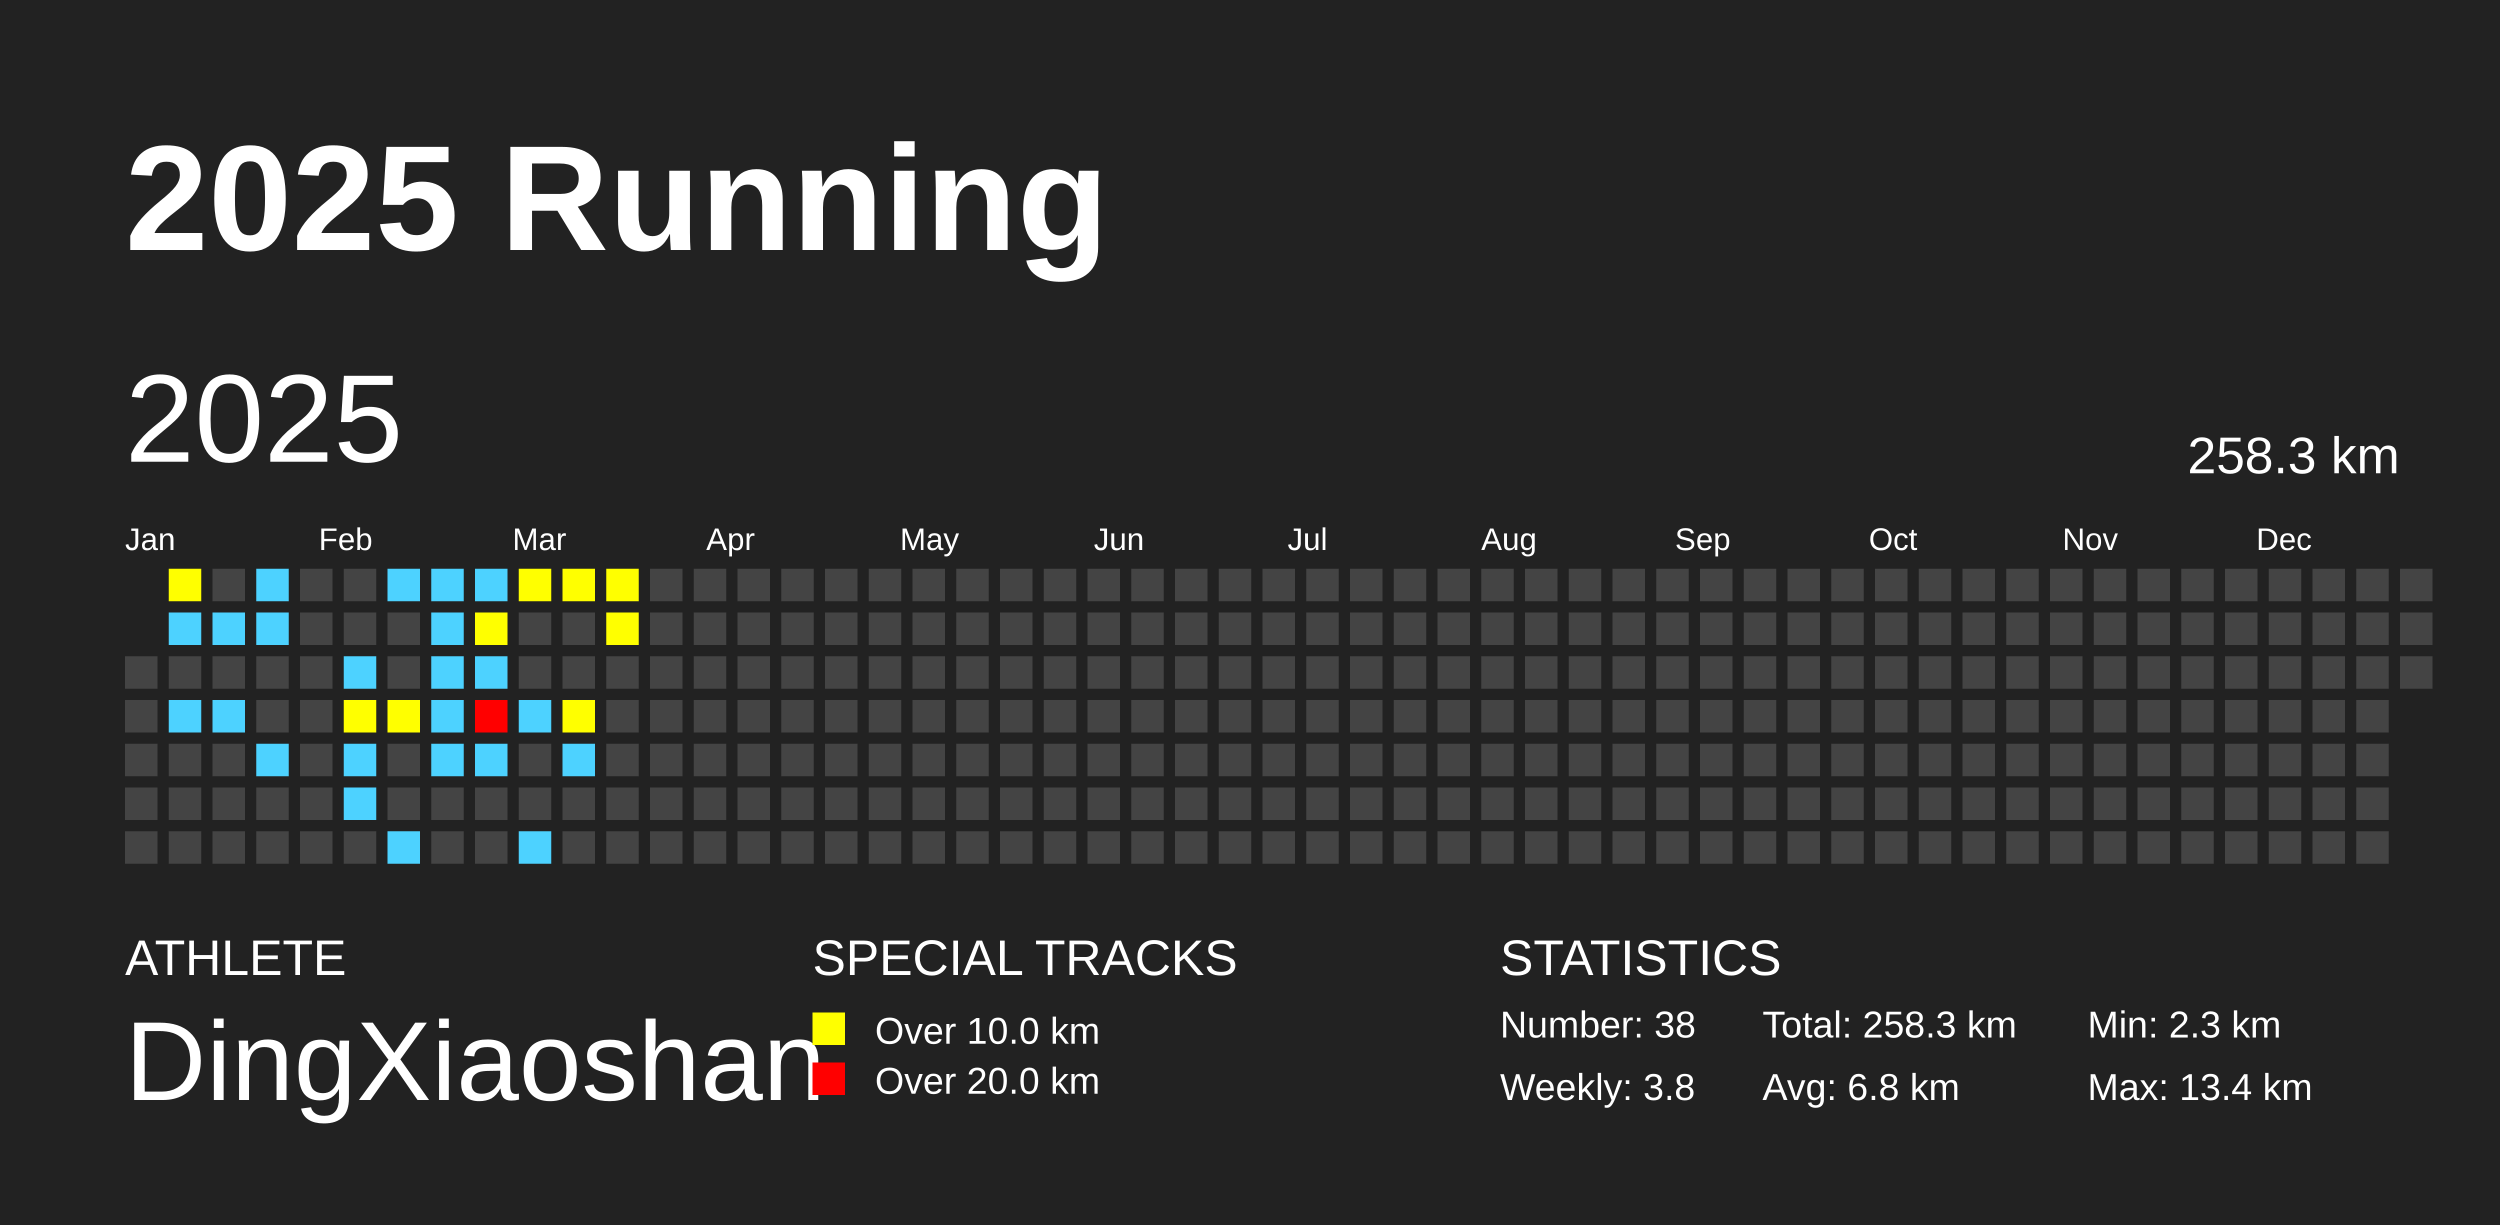
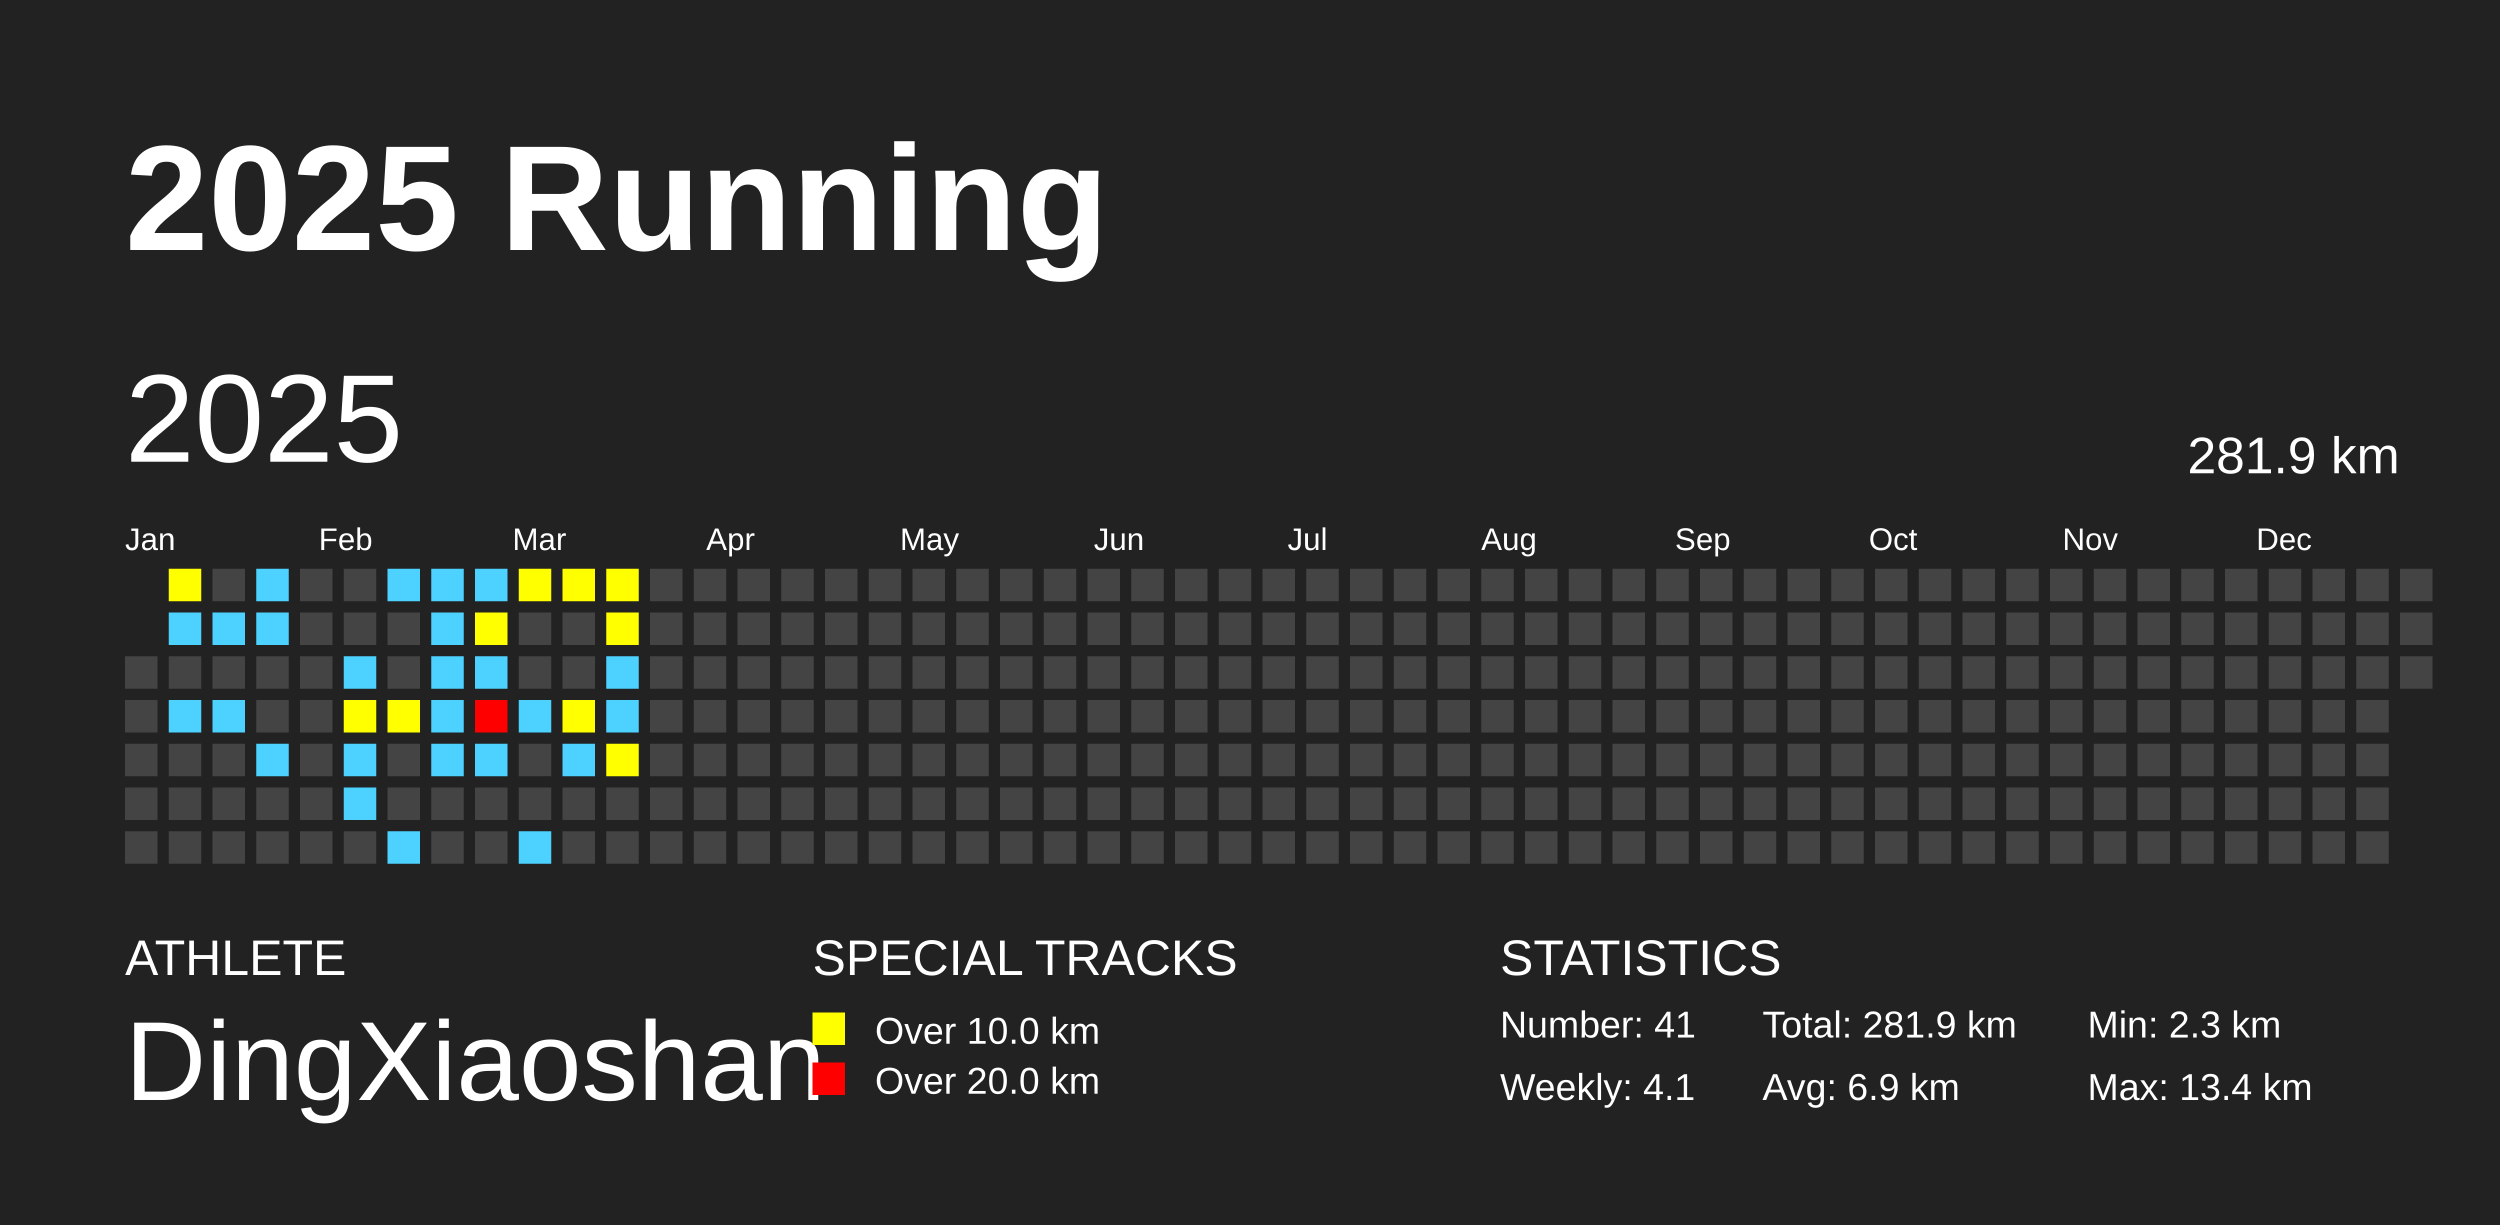
<svg xmlns="http://www.w3.org/2000/svg" baseProfile="full" height="98mm" version="1.1" viewBox="0,0,200,98" width="200mm">
  <defs />
  <rect fill="#222222" height="98" width="200" x="0" y="0" />
  <text fill="#FFFFFF" style="font-size:12px; font-family:Arial; font-weight:bold;" x="10" y="20">2025 Running</text>
  <text fill="#FFFFFF" style="font-size:4px; font-family:Arial" x="10" y="78">ATHLETE</text>
  <text fill="#FFFFFF" style="font-size:9px; font-family:Arial" x="10" y="88">DingXiaoshan</text>
  <text fill="#FFFFFF" style="font-size:4px; font-family:Arial" x="65" y="78">SPECIAL TRACKS</text>
  <rect fill="yellow" height="2.6" width="2.6" x="65" y="81" />
  <text fill="#FFFFFF" style="font-size:3px; font-family:Arial" x="70" y="83.5">Over 10.0 km</text>
  <rect fill="red" height="2.6" width="2.6" x="65" y="85" />
  <text fill="#FFFFFF" style="font-size:3px; font-family:Arial" x="70" y="87.5">Over 20.0 km</text>
  <text fill="#FFFFFF" style="font-size:4px; font-family:Arial" x="120" y="78">STATISTICS</text>
-   <text fill="#FFFFFF" style="font-size:3px; font-family:Arial" x="120" y="83">Number: 38</text>
-   <text fill="#FFFFFF" style="font-size:3px; font-family:Arial" x="120" y="88">Weekly: 3.8</text>
-   <text fill="#FFFFFF" style="font-size:3px; font-family:Arial" x="141" y="83">Total: 258.3 km</text>
-   <text fill="#FFFFFF" style="font-size:3px; font-family:Arial" x="141" y="88">Avg: 6.8 km</text>
+   <text fill="#FFFFFF" style="font-size:3px; font-family:Arial" x="120" y="83">Number: 41</text>
+   <text fill="#FFFFFF" style="font-size:3px; font-family:Arial" x="120" y="88">Weekly: 4.1</text>
+   <text fill="#FFFFFF" style="font-size:3px; font-family:Arial" x="141" y="83">Total: 281.9 km</text>
+   <text fill="#FFFFFF" style="font-size:3px; font-family:Arial" x="141" y="88">Avg: 6.9 km</text>
  <text fill="#FFFFFF" style="font-size:3px; font-family:Arial" x="167" y="83">Min: 2.3 km</text>
  <text fill="#FFFFFF" style="font-size:3px; font-family:Arial" x="167" y="88">Max: 13.4 km</text>
  <text dominant-baseline="hanging" fill="#FFFFFF" style="font-size:10.0px; font-family:Arial;" x="10" y="30">2025</text>
-   <text dominant-baseline="hanging" fill="#FFFFFF" style="font-size:4.125px; font-family:Arial;" x="175" y="35">258.3 km</text>
+   <text dominant-baseline="hanging" fill="#FFFFFF" style="font-size:4.125px; font-family:Arial;" x="175" y="35">281.9 km</text>
  <text fill="#FFFFFF" style="font-size:2.5px; font-family:Arial" x="10.0" y="44">Jan</text>
  <text fill="#FFFFFF" style="font-size:2.5px; font-family:Arial" x="25.5" y="44">Feb</text>
  <text fill="#FFFFFF" style="font-size:2.5px; font-family:Arial" x="41.0" y="44">Mar</text>
  <text fill="#FFFFFF" style="font-size:2.5px; font-family:Arial" x="56.5" y="44">Apr</text>
  <text fill="#FFFFFF" style="font-size:2.5px; font-family:Arial" x="72.0" y="44">May</text>
  <text fill="#FFFFFF" style="font-size:2.5px; font-family:Arial" x="87.5" y="44">Jun</text>
  <text fill="#FFFFFF" style="font-size:2.5px; font-family:Arial" x="103.0" y="44">Jul</text>
  <text fill="#FFFFFF" style="font-size:2.5px; font-family:Arial" x="118.5" y="44">Aug</text>
  <text fill="#FFFFFF" style="font-size:2.5px; font-family:Arial" x="134.0" y="44">Sep</text>
  <text fill="#FFFFFF" style="font-size:2.5px; font-family:Arial" x="149.5" y="44">Oct</text>
  <text fill="#FFFFFF" style="font-size:2.5px; font-family:Arial" x="165.0" y="44">Nov</text>
  <text fill="#FFFFFF" style="font-size:2.5px; font-family:Arial" x="180.5" y="44">Dec</text>
  <rect fill="#444444" height="2.6" width="2.6" x="10.0" y="52.5" />
  <rect fill="#444444" height="2.6" width="2.6" x="10.0" y="56.0" />
  <rect fill="#444444" height="2.6" width="2.6" x="10.0" y="59.5" />
  <rect fill="#444444" height="2.6" width="2.6" x="10.0" y="63.0" />
  <rect fill="#444444" height="2.6" width="2.6" x="10.0" y="66.5" />
  <rect fill="yellow" height="2.6" width="2.6" x="13.5" y="45.5" />
  <rect fill="#4DD2FF" height="2.6" width="2.6" x="13.5" y="49.0" />
  <rect fill="#444444" height="2.6" width="2.6" x="13.5" y="52.5" />
  <rect fill="#4DD2FF" height="2.6" width="2.6" x="13.5" y="56.0" />
  <rect fill="#444444" height="2.6" width="2.6" x="13.5" y="59.5" />
  <rect fill="#444444" height="2.6" width="2.6" x="13.5" y="63.0" />
  <rect fill="#444444" height="2.6" width="2.6" x="13.5" y="66.5" />
  <rect fill="#444444" height="2.6" width="2.6" x="17.0" y="45.5" />
  <rect fill="#4DD2FF" height="2.6" width="2.6" x="17.0" y="49.0" />
  <rect fill="#444444" height="2.6" width="2.6" x="17.0" y="52.5" />
  <rect fill="#4DD2FF" height="2.6" width="2.6" x="17.0" y="56.0" />
  <rect fill="#444444" height="2.6" width="2.6" x="17.0" y="59.5" />
  <rect fill="#444444" height="2.6" width="2.6" x="17.0" y="63.0" />
  <rect fill="#444444" height="2.6" width="2.6" x="17.0" y="66.5" />
  <rect fill="#4DD2FF" height="2.6" width="2.6" x="20.5" y="45.5" />
  <rect fill="#4DD2FF" height="2.6" width="2.6" x="20.5" y="49.0" />
  <rect fill="#444444" height="2.6" width="2.6" x="20.5" y="52.5" />
  <rect fill="#444444" height="2.6" width="2.6" x="20.5" y="56.0" />
  <rect fill="#4DD2FF" height="2.6" width="2.6" x="20.5" y="59.5" />
  <rect fill="#444444" height="2.6" width="2.6" x="20.5" y="63.0" />
  <rect fill="#444444" height="2.6" width="2.6" x="20.5" y="66.5" />
  <rect fill="#444444" height="2.6" width="2.6" x="24.0" y="45.5" />
  <rect fill="#444444" height="2.6" width="2.6" x="24.0" y="49.0" />
  <rect fill="#444444" height="2.6" width="2.6" x="24.0" y="52.5" />
  <rect fill="#444444" height="2.6" width="2.6" x="24.0" y="56.0" />
  <rect fill="#444444" height="2.6" width="2.6" x="24.0" y="59.5" />
  <rect fill="#444444" height="2.6" width="2.6" x="24.0" y="63.0" />
  <rect fill="#444444" height="2.6" width="2.6" x="24.0" y="66.5" />
  <rect fill="#444444" height="2.6" width="2.6" x="27.5" y="45.5" />
  <rect fill="#444444" height="2.6" width="2.6" x="27.5" y="49.0" />
  <rect fill="#4DD2FF" height="2.6" width="2.6" x="27.5" y="52.5" />
  <rect fill="yellow" height="2.6" width="2.6" x="27.5" y="56.0" />
  <rect fill="#4DD2FF" height="2.6" width="2.6" x="27.5" y="59.5" />
  <rect fill="#4DD2FF" height="2.6" width="2.6" x="27.5" y="63.0" />
  <rect fill="#444444" height="2.6" width="2.6" x="27.5" y="66.5" />
  <rect fill="#4DD2FF" height="2.6" width="2.6" x="31.0" y="45.5" />
  <rect fill="#444444" height="2.6" width="2.6" x="31.0" y="49.0" />
  <rect fill="#444444" height="2.6" width="2.6" x="31.0" y="52.5" />
  <rect fill="yellow" height="2.6" width="2.6" x="31.0" y="56.0" />
  <rect fill="#444444" height="2.6" width="2.6" x="31.0" y="59.5" />
  <rect fill="#444444" height="2.6" width="2.6" x="31.0" y="63.0" />
  <rect fill="#4DD2FF" height="2.6" width="2.6" x="31.0" y="66.5" />
  <rect fill="#4DD2FF" height="2.6" width="2.6" x="34.5" y="45.5" />
  <rect fill="#4DD2FF" height="2.6" width="2.6" x="34.5" y="49.0" />
  <rect fill="#4DD2FF" height="2.6" width="2.6" x="34.5" y="52.5" />
  <rect fill="#4DD2FF" height="2.6" width="2.6" x="34.5" y="56.0" />
  <rect fill="#4DD2FF" height="2.6" width="2.6" x="34.5" y="59.5" />
  <rect fill="#444444" height="2.6" width="2.6" x="34.5" y="63.0" />
  <rect fill="#444444" height="2.6" width="2.6" x="34.5" y="66.5" />
  <rect fill="#4DD2FF" height="2.6" width="2.6" x="38.0" y="45.5" />
  <rect fill="yellow" height="2.6" width="2.6" x="38.0" y="49.0" />
  <rect fill="#4DD2FF" height="2.6" width="2.6" x="38.0" y="52.5" />
  <rect fill="red" height="2.6" width="2.6" x="38.0" y="56.0" />
  <rect fill="#4DD2FF" height="2.6" width="2.6" x="38.0" y="59.5" />
  <rect fill="#444444" height="2.6" width="2.6" x="38.0" y="63.0" />
  <rect fill="#444444" height="2.6" width="2.6" x="38.0" y="66.5" />
  <rect fill="yellow" height="2.6" width="2.6" x="41.5" y="45.5" />
  <rect fill="#444444" height="2.6" width="2.6" x="41.5" y="49.0" />
  <rect fill="#444444" height="2.6" width="2.6" x="41.5" y="52.5" />
  <rect fill="#4DD2FF" height="2.6" width="2.6" x="41.5" y="56.0" />
  <rect fill="#444444" height="2.6" width="2.6" x="41.5" y="59.5" />
  <rect fill="#444444" height="2.6" width="2.6" x="41.5" y="63.0" />
  <rect fill="#4DD2FF" height="2.6" width="2.6" x="41.5" y="66.5" />
  <rect fill="yellow" height="2.6" width="2.6" x="45.0" y="45.5" />
  <rect fill="#444444" height="2.6" width="2.6" x="45.0" y="49.0" />
  <rect fill="#444444" height="2.6" width="2.6" x="45.0" y="52.5" />
  <rect fill="yellow" height="2.6" width="2.6" x="45.0" y="56.0" />
  <rect fill="#4DD2FF" height="2.6" width="2.6" x="45.0" y="59.5" />
  <rect fill="#444444" height="2.6" width="2.6" x="45.0" y="63.0" />
  <rect fill="#444444" height="2.6" width="2.6" x="45.0" y="66.5" />
  <rect fill="yellow" height="2.6" width="2.6" x="48.5" y="45.5" />
  <rect fill="yellow" height="2.6" width="2.6" x="48.5" y="49.0" />
-   <rect fill="#444444" height="2.6" width="2.6" x="48.5" y="52.5" />
-   <rect fill="#444444" height="2.6" width="2.6" x="48.5" y="56.0" />
-   <rect fill="#444444" height="2.6" width="2.6" x="48.5" y="59.5" />
+   <rect fill="#4DD2FF" height="2.6" width="2.6" x="48.5" y="52.5" />
+   <rect fill="#4DD2FF" height="2.6" width="2.6" x="48.5" y="56.0" />
+   <rect fill="yellow" height="2.6" width="2.6" x="48.5" y="59.5" />
  <rect fill="#444444" height="2.6" width="2.6" x="48.5" y="63.0" />
  <rect fill="#444444" height="2.6" width="2.6" x="48.5" y="66.5" />
  <rect fill="#444444" height="2.6" width="2.6" x="52.0" y="45.5" />
  <rect fill="#444444" height="2.6" width="2.6" x="52.0" y="49.0" />
  <rect fill="#444444" height="2.6" width="2.6" x="52.0" y="52.5" />
  <rect fill="#444444" height="2.6" width="2.6" x="52.0" y="56.0" />
  <rect fill="#444444" height="2.6" width="2.6" x="52.0" y="59.5" />
  <rect fill="#444444" height="2.6" width="2.6" x="52.0" y="63.0" />
  <rect fill="#444444" height="2.6" width="2.6" x="52.0" y="66.5" />
  <rect fill="#444444" height="2.6" width="2.6" x="55.5" y="45.5" />
  <rect fill="#444444" height="2.6" width="2.6" x="55.5" y="49.0" />
  <rect fill="#444444" height="2.6" width="2.6" x="55.5" y="52.5" />
  <rect fill="#444444" height="2.6" width="2.6" x="55.5" y="56.0" />
  <rect fill="#444444" height="2.6" width="2.6" x="55.5" y="59.5" />
  <rect fill="#444444" height="2.6" width="2.6" x="55.5" y="63.0" />
  <rect fill="#444444" height="2.6" width="2.6" x="55.5" y="66.5" />
  <rect fill="#444444" height="2.6" width="2.6" x="59.0" y="45.5" />
  <rect fill="#444444" height="2.6" width="2.6" x="59.0" y="49.0" />
  <rect fill="#444444" height="2.6" width="2.6" x="59.0" y="52.5" />
  <rect fill="#444444" height="2.6" width="2.6" x="59.0" y="56.0" />
  <rect fill="#444444" height="2.6" width="2.6" x="59.0" y="59.5" />
  <rect fill="#444444" height="2.6" width="2.6" x="59.0" y="63.0" />
  <rect fill="#444444" height="2.6" width="2.6" x="59.0" y="66.5" />
  <rect fill="#444444" height="2.6" width="2.6" x="62.5" y="45.5" />
  <rect fill="#444444" height="2.6" width="2.6" x="62.5" y="49.0" />
  <rect fill="#444444" height="2.6" width="2.6" x="62.5" y="52.5" />
  <rect fill="#444444" height="2.6" width="2.6" x="62.5" y="56.0" />
  <rect fill="#444444" height="2.6" width="2.6" x="62.5" y="59.5" />
  <rect fill="#444444" height="2.6" width="2.6" x="62.5" y="63.0" />
  <rect fill="#444444" height="2.6" width="2.6" x="62.5" y="66.5" />
  <rect fill="#444444" height="2.6" width="2.6" x="66.0" y="45.5" />
  <rect fill="#444444" height="2.6" width="2.6" x="66.0" y="49.0" />
  <rect fill="#444444" height="2.6" width="2.6" x="66.0" y="52.5" />
  <rect fill="#444444" height="2.6" width="2.6" x="66.0" y="56.0" />
  <rect fill="#444444" height="2.6" width="2.6" x="66.0" y="59.5" />
  <rect fill="#444444" height="2.6" width="2.6" x="66.0" y="63.0" />
  <rect fill="#444444" height="2.6" width="2.6" x="66.0" y="66.5" />
  <rect fill="#444444" height="2.6" width="2.6" x="69.5" y="45.5" />
  <rect fill="#444444" height="2.6" width="2.6" x="69.5" y="49.0" />
  <rect fill="#444444" height="2.6" width="2.6" x="69.5" y="52.5" />
  <rect fill="#444444" height="2.6" width="2.6" x="69.5" y="56.0" />
  <rect fill="#444444" height="2.6" width="2.6" x="69.5" y="59.5" />
  <rect fill="#444444" height="2.6" width="2.6" x="69.5" y="63.0" />
  <rect fill="#444444" height="2.6" width="2.6" x="69.5" y="66.5" />
  <rect fill="#444444" height="2.6" width="2.6" x="73.0" y="45.5" />
  <rect fill="#444444" height="2.6" width="2.6" x="73.0" y="49.0" />
  <rect fill="#444444" height="2.6" width="2.6" x="73.0" y="52.5" />
  <rect fill="#444444" height="2.6" width="2.6" x="73.0" y="56.0" />
  <rect fill="#444444" height="2.6" width="2.6" x="73.0" y="59.5" />
  <rect fill="#444444" height="2.6" width="2.6" x="73.0" y="63.0" />
  <rect fill="#444444" height="2.6" width="2.6" x="73.0" y="66.5" />
  <rect fill="#444444" height="2.6" width="2.6" x="76.5" y="45.5" />
  <rect fill="#444444" height="2.6" width="2.6" x="76.5" y="49.0" />
  <rect fill="#444444" height="2.6" width="2.6" x="76.5" y="52.5" />
  <rect fill="#444444" height="2.6" width="2.6" x="76.5" y="56.0" />
  <rect fill="#444444" height="2.6" width="2.6" x="76.5" y="59.5" />
  <rect fill="#444444" height="2.6" width="2.6" x="76.5" y="63.0" />
  <rect fill="#444444" height="2.6" width="2.6" x="76.5" y="66.5" />
  <rect fill="#444444" height="2.6" width="2.6" x="80.0" y="45.5" />
  <rect fill="#444444" height="2.6" width="2.6" x="80.0" y="49.0" />
  <rect fill="#444444" height="2.6" width="2.6" x="80.0" y="52.5" />
  <rect fill="#444444" height="2.6" width="2.6" x="80.0" y="56.0" />
  <rect fill="#444444" height="2.6" width="2.6" x="80.0" y="59.5" />
  <rect fill="#444444" height="2.6" width="2.6" x="80.0" y="63.0" />
  <rect fill="#444444" height="2.6" width="2.6" x="80.0" y="66.5" />
  <rect fill="#444444" height="2.6" width="2.6" x="83.5" y="45.5" />
  <rect fill="#444444" height="2.6" width="2.6" x="83.5" y="49.0" />
  <rect fill="#444444" height="2.6" width="2.6" x="83.5" y="52.5" />
  <rect fill="#444444" height="2.6" width="2.6" x="83.5" y="56.0" />
  <rect fill="#444444" height="2.6" width="2.6" x="83.5" y="59.5" />
  <rect fill="#444444" height="2.6" width="2.6" x="83.5" y="63.0" />
  <rect fill="#444444" height="2.6" width="2.6" x="83.5" y="66.5" />
  <rect fill="#444444" height="2.6" width="2.6" x="87.0" y="45.5" />
  <rect fill="#444444" height="2.6" width="2.6" x="87.0" y="49.0" />
  <rect fill="#444444" height="2.6" width="2.6" x="87.0" y="52.5" />
  <rect fill="#444444" height="2.6" width="2.6" x="87.0" y="56.0" />
  <rect fill="#444444" height="2.6" width="2.6" x="87.0" y="59.5" />
  <rect fill="#444444" height="2.6" width="2.6" x="87.0" y="63.0" />
  <rect fill="#444444" height="2.6" width="2.6" x="87.0" y="66.5" />
  <rect fill="#444444" height="2.6" width="2.6" x="90.5" y="45.5" />
  <rect fill="#444444" height="2.6" width="2.6" x="90.5" y="49.0" />
  <rect fill="#444444" height="2.6" width="2.6" x="90.5" y="52.5" />
  <rect fill="#444444" height="2.6" width="2.6" x="90.5" y="56.0" />
  <rect fill="#444444" height="2.6" width="2.6" x="90.5" y="59.5" />
  <rect fill="#444444" height="2.6" width="2.6" x="90.5" y="63.0" />
  <rect fill="#444444" height="2.6" width="2.6" x="90.5" y="66.5" />
  <rect fill="#444444" height="2.6" width="2.6" x="94.0" y="45.5" />
  <rect fill="#444444" height="2.6" width="2.6" x="94.0" y="49.0" />
  <rect fill="#444444" height="2.6" width="2.6" x="94.0" y="52.5" />
  <rect fill="#444444" height="2.6" width="2.6" x="94.0" y="56.0" />
  <rect fill="#444444" height="2.6" width="2.6" x="94.0" y="59.5" />
  <rect fill="#444444" height="2.6" width="2.6" x="94.0" y="63.0" />
  <rect fill="#444444" height="2.6" width="2.6" x="94.0" y="66.5" />
  <rect fill="#444444" height="2.6" width="2.6" x="97.5" y="45.5" />
  <rect fill="#444444" height="2.6" width="2.6" x="97.5" y="49.0" />
  <rect fill="#444444" height="2.6" width="2.6" x="97.5" y="52.5" />
  <rect fill="#444444" height="2.6" width="2.6" x="97.5" y="56.0" />
  <rect fill="#444444" height="2.6" width="2.6" x="97.5" y="59.5" />
  <rect fill="#444444" height="2.6" width="2.6" x="97.5" y="63.0" />
  <rect fill="#444444" height="2.6" width="2.6" x="97.5" y="66.5" />
  <rect fill="#444444" height="2.6" width="2.6" x="101.0" y="45.5" />
  <rect fill="#444444" height="2.6" width="2.6" x="101.0" y="49.0" />
  <rect fill="#444444" height="2.6" width="2.6" x="101.0" y="52.5" />
  <rect fill="#444444" height="2.6" width="2.6" x="101.0" y="56.0" />
  <rect fill="#444444" height="2.6" width="2.6" x="101.0" y="59.5" />
  <rect fill="#444444" height="2.6" width="2.6" x="101.0" y="63.0" />
  <rect fill="#444444" height="2.6" width="2.6" x="101.0" y="66.5" />
  <rect fill="#444444" height="2.6" width="2.6" x="104.5" y="45.5" />
  <rect fill="#444444" height="2.6" width="2.6" x="104.5" y="49.0" />
  <rect fill="#444444" height="2.6" width="2.6" x="104.5" y="52.5" />
  <rect fill="#444444" height="2.6" width="2.6" x="104.5" y="56.0" />
  <rect fill="#444444" height="2.6" width="2.6" x="104.5" y="59.5" />
  <rect fill="#444444" height="2.6" width="2.6" x="104.5" y="63.0" />
  <rect fill="#444444" height="2.6" width="2.6" x="104.5" y="66.5" />
  <rect fill="#444444" height="2.6" width="2.6" x="108.0" y="45.5" />
  <rect fill="#444444" height="2.6" width="2.6" x="108.0" y="49.0" />
  <rect fill="#444444" height="2.6" width="2.6" x="108.0" y="52.5" />
  <rect fill="#444444" height="2.6" width="2.6" x="108.0" y="56.0" />
  <rect fill="#444444" height="2.6" width="2.6" x="108.0" y="59.5" />
  <rect fill="#444444" height="2.6" width="2.6" x="108.0" y="63.0" />
  <rect fill="#444444" height="2.6" width="2.6" x="108.0" y="66.5" />
  <rect fill="#444444" height="2.6" width="2.6" x="111.5" y="45.5" />
  <rect fill="#444444" height="2.6" width="2.6" x="111.5" y="49.0" />
  <rect fill="#444444" height="2.6" width="2.6" x="111.5" y="52.5" />
  <rect fill="#444444" height="2.6" width="2.6" x="111.5" y="56.0" />
  <rect fill="#444444" height="2.6" width="2.6" x="111.5" y="59.5" />
  <rect fill="#444444" height="2.6" width="2.6" x="111.5" y="63.0" />
  <rect fill="#444444" height="2.6" width="2.6" x="111.5" y="66.5" />
  <rect fill="#444444" height="2.6" width="2.6" x="115.0" y="45.5" />
  <rect fill="#444444" height="2.6" width="2.6" x="115.0" y="49.0" />
  <rect fill="#444444" height="2.6" width="2.6" x="115.0" y="52.5" />
  <rect fill="#444444" height="2.6" width="2.6" x="115.0" y="56.0" />
  <rect fill="#444444" height="2.6" width="2.6" x="115.0" y="59.5" />
  <rect fill="#444444" height="2.6" width="2.6" x="115.0" y="63.0" />
  <rect fill="#444444" height="2.6" width="2.6" x="115.0" y="66.5" />
  <rect fill="#444444" height="2.6" width="2.6" x="118.5" y="45.5" />
  <rect fill="#444444" height="2.6" width="2.6" x="118.5" y="49.0" />
  <rect fill="#444444" height="2.6" width="2.6" x="118.5" y="52.5" />
  <rect fill="#444444" height="2.6" width="2.6" x="118.5" y="56.0" />
  <rect fill="#444444" height="2.6" width="2.6" x="118.5" y="59.5" />
  <rect fill="#444444" height="2.6" width="2.6" x="118.5" y="63.0" />
  <rect fill="#444444" height="2.6" width="2.6" x="118.5" y="66.5" />
  <rect fill="#444444" height="2.6" width="2.6" x="122.0" y="45.5" />
  <rect fill="#444444" height="2.6" width="2.6" x="122.0" y="49.0" />
  <rect fill="#444444" height="2.6" width="2.6" x="122.0" y="52.5" />
  <rect fill="#444444" height="2.6" width="2.6" x="122.0" y="56.0" />
  <rect fill="#444444" height="2.6" width="2.6" x="122.0" y="59.5" />
  <rect fill="#444444" height="2.6" width="2.6" x="122.0" y="63.0" />
  <rect fill="#444444" height="2.6" width="2.6" x="122.0" y="66.5" />
  <rect fill="#444444" height="2.6" width="2.6" x="125.5" y="45.5" />
  <rect fill="#444444" height="2.6" width="2.6" x="125.5" y="49.0" />
  <rect fill="#444444" height="2.6" width="2.6" x="125.5" y="52.5" />
  <rect fill="#444444" height="2.6" width="2.6" x="125.5" y="56.0" />
  <rect fill="#444444" height="2.6" width="2.6" x="125.5" y="59.5" />
  <rect fill="#444444" height="2.6" width="2.6" x="125.5" y="63.0" />
  <rect fill="#444444" height="2.6" width="2.6" x="125.5" y="66.5" />
  <rect fill="#444444" height="2.6" width="2.6" x="129.0" y="45.5" />
  <rect fill="#444444" height="2.6" width="2.6" x="129.0" y="49.0" />
  <rect fill="#444444" height="2.6" width="2.6" x="129.0" y="52.5" />
  <rect fill="#444444" height="2.6" width="2.6" x="129.0" y="56.0" />
  <rect fill="#444444" height="2.6" width="2.6" x="129.0" y="59.5" />
  <rect fill="#444444" height="2.6" width="2.6" x="129.0" y="63.0" />
  <rect fill="#444444" height="2.6" width="2.6" x="129.0" y="66.5" />
  <rect fill="#444444" height="2.6" width="2.6" x="132.5" y="45.5" />
  <rect fill="#444444" height="2.6" width="2.6" x="132.5" y="49.0" />
  <rect fill="#444444" height="2.6" width="2.6" x="132.5" y="52.5" />
  <rect fill="#444444" height="2.6" width="2.6" x="132.5" y="56.0" />
  <rect fill="#444444" height="2.6" width="2.6" x="132.5" y="59.5" />
  <rect fill="#444444" height="2.6" width="2.6" x="132.5" y="63.0" />
  <rect fill="#444444" height="2.6" width="2.6" x="132.5" y="66.5" />
  <rect fill="#444444" height="2.6" width="2.6" x="136.0" y="45.5" />
  <rect fill="#444444" height="2.6" width="2.6" x="136.0" y="49.0" />
  <rect fill="#444444" height="2.6" width="2.6" x="136.0" y="52.5" />
  <rect fill="#444444" height="2.6" width="2.6" x="136.0" y="56.0" />
  <rect fill="#444444" height="2.6" width="2.6" x="136.0" y="59.5" />
  <rect fill="#444444" height="2.6" width="2.6" x="136.0" y="63.0" />
  <rect fill="#444444" height="2.6" width="2.6" x="136.0" y="66.5" />
  <rect fill="#444444" height="2.6" width="2.6" x="139.5" y="45.5" />
  <rect fill="#444444" height="2.6" width="2.6" x="139.5" y="49.0" />
  <rect fill="#444444" height="2.6" width="2.6" x="139.5" y="52.5" />
  <rect fill="#444444" height="2.6" width="2.6" x="139.5" y="56.0" />
  <rect fill="#444444" height="2.6" width="2.6" x="139.5" y="59.5" />
  <rect fill="#444444" height="2.6" width="2.6" x="139.5" y="63.0" />
  <rect fill="#444444" height="2.6" width="2.6" x="139.5" y="66.5" />
  <rect fill="#444444" height="2.6" width="2.6" x="143.0" y="45.5" />
  <rect fill="#444444" height="2.6" width="2.6" x="143.0" y="49.0" />
  <rect fill="#444444" height="2.6" width="2.6" x="143.0" y="52.5" />
  <rect fill="#444444" height="2.6" width="2.6" x="143.0" y="56.0" />
  <rect fill="#444444" height="2.6" width="2.6" x="143.0" y="59.5" />
  <rect fill="#444444" height="2.6" width="2.6" x="143.0" y="63.0" />
  <rect fill="#444444" height="2.6" width="2.6" x="143.0" y="66.5" />
  <rect fill="#444444" height="2.6" width="2.6" x="146.5" y="45.5" />
  <rect fill="#444444" height="2.6" width="2.6" x="146.5" y="49.0" />
  <rect fill="#444444" height="2.6" width="2.6" x="146.5" y="52.5" />
  <rect fill="#444444" height="2.6" width="2.6" x="146.5" y="56.0" />
  <rect fill="#444444" height="2.6" width="2.6" x="146.5" y="59.5" />
  <rect fill="#444444" height="2.6" width="2.6" x="146.5" y="63.0" />
  <rect fill="#444444" height="2.6" width="2.6" x="146.5" y="66.5" />
  <rect fill="#444444" height="2.6" width="2.6" x="150.0" y="45.5" />
  <rect fill="#444444" height="2.6" width="2.6" x="150.0" y="49.0" />
  <rect fill="#444444" height="2.6" width="2.6" x="150.0" y="52.5" />
  <rect fill="#444444" height="2.6" width="2.6" x="150.0" y="56.0" />
  <rect fill="#444444" height="2.6" width="2.6" x="150.0" y="59.5" />
  <rect fill="#444444" height="2.6" width="2.6" x="150.0" y="63.0" />
  <rect fill="#444444" height="2.6" width="2.6" x="150.0" y="66.5" />
  <rect fill="#444444" height="2.6" width="2.6" x="153.5" y="45.5" />
  <rect fill="#444444" height="2.6" width="2.6" x="153.5" y="49.0" />
  <rect fill="#444444" height="2.6" width="2.6" x="153.5" y="52.5" />
  <rect fill="#444444" height="2.6" width="2.6" x="153.5" y="56.0" />
  <rect fill="#444444" height="2.6" width="2.6" x="153.5" y="59.5" />
  <rect fill="#444444" height="2.6" width="2.6" x="153.5" y="63.0" />
  <rect fill="#444444" height="2.6" width="2.6" x="153.5" y="66.5" />
  <rect fill="#444444" height="2.6" width="2.6" x="157.0" y="45.5" />
  <rect fill="#444444" height="2.6" width="2.6" x="157.0" y="49.0" />
  <rect fill="#444444" height="2.6" width="2.6" x="157.0" y="52.5" />
  <rect fill="#444444" height="2.6" width="2.6" x="157.0" y="56.0" />
  <rect fill="#444444" height="2.6" width="2.6" x="157.0" y="59.5" />
  <rect fill="#444444" height="2.6" width="2.6" x="157.0" y="63.0" />
  <rect fill="#444444" height="2.6" width="2.6" x="157.0" y="66.5" />
  <rect fill="#444444" height="2.6" width="2.6" x="160.5" y="45.5" />
  <rect fill="#444444" height="2.6" width="2.6" x="160.5" y="49.0" />
  <rect fill="#444444" height="2.6" width="2.6" x="160.5" y="52.5" />
  <rect fill="#444444" height="2.6" width="2.6" x="160.5" y="56.0" />
  <rect fill="#444444" height="2.6" width="2.6" x="160.5" y="59.5" />
  <rect fill="#444444" height="2.6" width="2.6" x="160.5" y="63.0" />
  <rect fill="#444444" height="2.6" width="2.6" x="160.5" y="66.5" />
  <rect fill="#444444" height="2.6" width="2.6" x="164.0" y="45.5" />
  <rect fill="#444444" height="2.6" width="2.6" x="164.0" y="49.0" />
  <rect fill="#444444" height="2.6" width="2.6" x="164.0" y="52.5" />
  <rect fill="#444444" height="2.6" width="2.6" x="164.0" y="56.0" />
  <rect fill="#444444" height="2.6" width="2.6" x="164.0" y="59.5" />
  <rect fill="#444444" height="2.6" width="2.6" x="164.0" y="63.0" />
  <rect fill="#444444" height="2.6" width="2.6" x="164.0" y="66.5" />
  <rect fill="#444444" height="2.6" width="2.6" x="167.5" y="45.5" />
  <rect fill="#444444" height="2.6" width="2.6" x="167.5" y="49.0" />
  <rect fill="#444444" height="2.6" width="2.6" x="167.5" y="52.5" />
  <rect fill="#444444" height="2.6" width="2.6" x="167.5" y="56.0" />
  <rect fill="#444444" height="2.6" width="2.6" x="167.5" y="59.5" />
  <rect fill="#444444" height="2.6" width="2.6" x="167.5" y="63.0" />
  <rect fill="#444444" height="2.6" width="2.6" x="167.5" y="66.5" />
  <rect fill="#444444" height="2.6" width="2.6" x="171.0" y="45.5" />
  <rect fill="#444444" height="2.6" width="2.6" x="171.0" y="49.0" />
  <rect fill="#444444" height="2.6" width="2.6" x="171.0" y="52.5" />
  <rect fill="#444444" height="2.6" width="2.6" x="171.0" y="56.0" />
  <rect fill="#444444" height="2.6" width="2.6" x="171.0" y="59.5" />
  <rect fill="#444444" height="2.6" width="2.6" x="171.0" y="63.0" />
  <rect fill="#444444" height="2.6" width="2.6" x="171.0" y="66.5" />
  <rect fill="#444444" height="2.6" width="2.6" x="174.5" y="45.5" />
  <rect fill="#444444" height="2.6" width="2.6" x="174.5" y="49.0" />
  <rect fill="#444444" height="2.6" width="2.6" x="174.5" y="52.5" />
  <rect fill="#444444" height="2.6" width="2.6" x="174.5" y="56.0" />
  <rect fill="#444444" height="2.6" width="2.6" x="174.5" y="59.5" />
  <rect fill="#444444" height="2.6" width="2.6" x="174.5" y="63.0" />
  <rect fill="#444444" height="2.6" width="2.6" x="174.5" y="66.5" />
  <rect fill="#444444" height="2.6" width="2.6" x="178.0" y="45.5" />
  <rect fill="#444444" height="2.6" width="2.6" x="178.0" y="49.0" />
  <rect fill="#444444" height="2.6" width="2.6" x="178.0" y="52.5" />
  <rect fill="#444444" height="2.6" width="2.6" x="178.0" y="56.0" />
  <rect fill="#444444" height="2.6" width="2.6" x="178.0" y="59.5" />
  <rect fill="#444444" height="2.6" width="2.6" x="178.0" y="63.0" />
  <rect fill="#444444" height="2.6" width="2.6" x="178.0" y="66.5" />
  <rect fill="#444444" height="2.6" width="2.6" x="181.5" y="45.5" />
  <rect fill="#444444" height="2.6" width="2.6" x="181.5" y="49.0" />
  <rect fill="#444444" height="2.6" width="2.6" x="181.5" y="52.5" />
  <rect fill="#444444" height="2.6" width="2.6" x="181.5" y="56.0" />
  <rect fill="#444444" height="2.6" width="2.6" x="181.5" y="59.5" />
  <rect fill="#444444" height="2.6" width="2.6" x="181.5" y="63.0" />
  <rect fill="#444444" height="2.6" width="2.6" x="181.5" y="66.5" />
  <rect fill="#444444" height="2.6" width="2.6" x="185.0" y="45.5" />
  <rect fill="#444444" height="2.6" width="2.6" x="185.0" y="49.0" />
  <rect fill="#444444" height="2.6" width="2.6" x="185.0" y="52.5" />
  <rect fill="#444444" height="2.6" width="2.6" x="185.0" y="56.0" />
  <rect fill="#444444" height="2.6" width="2.6" x="185.0" y="59.5" />
  <rect fill="#444444" height="2.6" width="2.6" x="185.0" y="63.0" />
  <rect fill="#444444" height="2.6" width="2.6" x="185.0" y="66.5" />
  <rect fill="#444444" height="2.6" width="2.6" x="188.5" y="45.5" />
  <rect fill="#444444" height="2.6" width="2.6" x="188.5" y="49.0" />
  <rect fill="#444444" height="2.6" width="2.6" x="188.5" y="52.5" />
  <rect fill="#444444" height="2.6" width="2.6" x="188.5" y="56.0" />
  <rect fill="#444444" height="2.6" width="2.6" x="188.5" y="59.5" />
  <rect fill="#444444" height="2.6" width="2.6" x="188.5" y="63.0" />
  <rect fill="#444444" height="2.6" width="2.6" x="188.5" y="66.5" />
  <rect fill="#444444" height="2.6" width="2.6" x="192.0" y="45.5" />
  <rect fill="#444444" height="2.6" width="2.6" x="192.0" y="49.0" />
  <rect fill="#444444" height="2.6" width="2.6" x="192.0" y="52.5" />
</svg>
